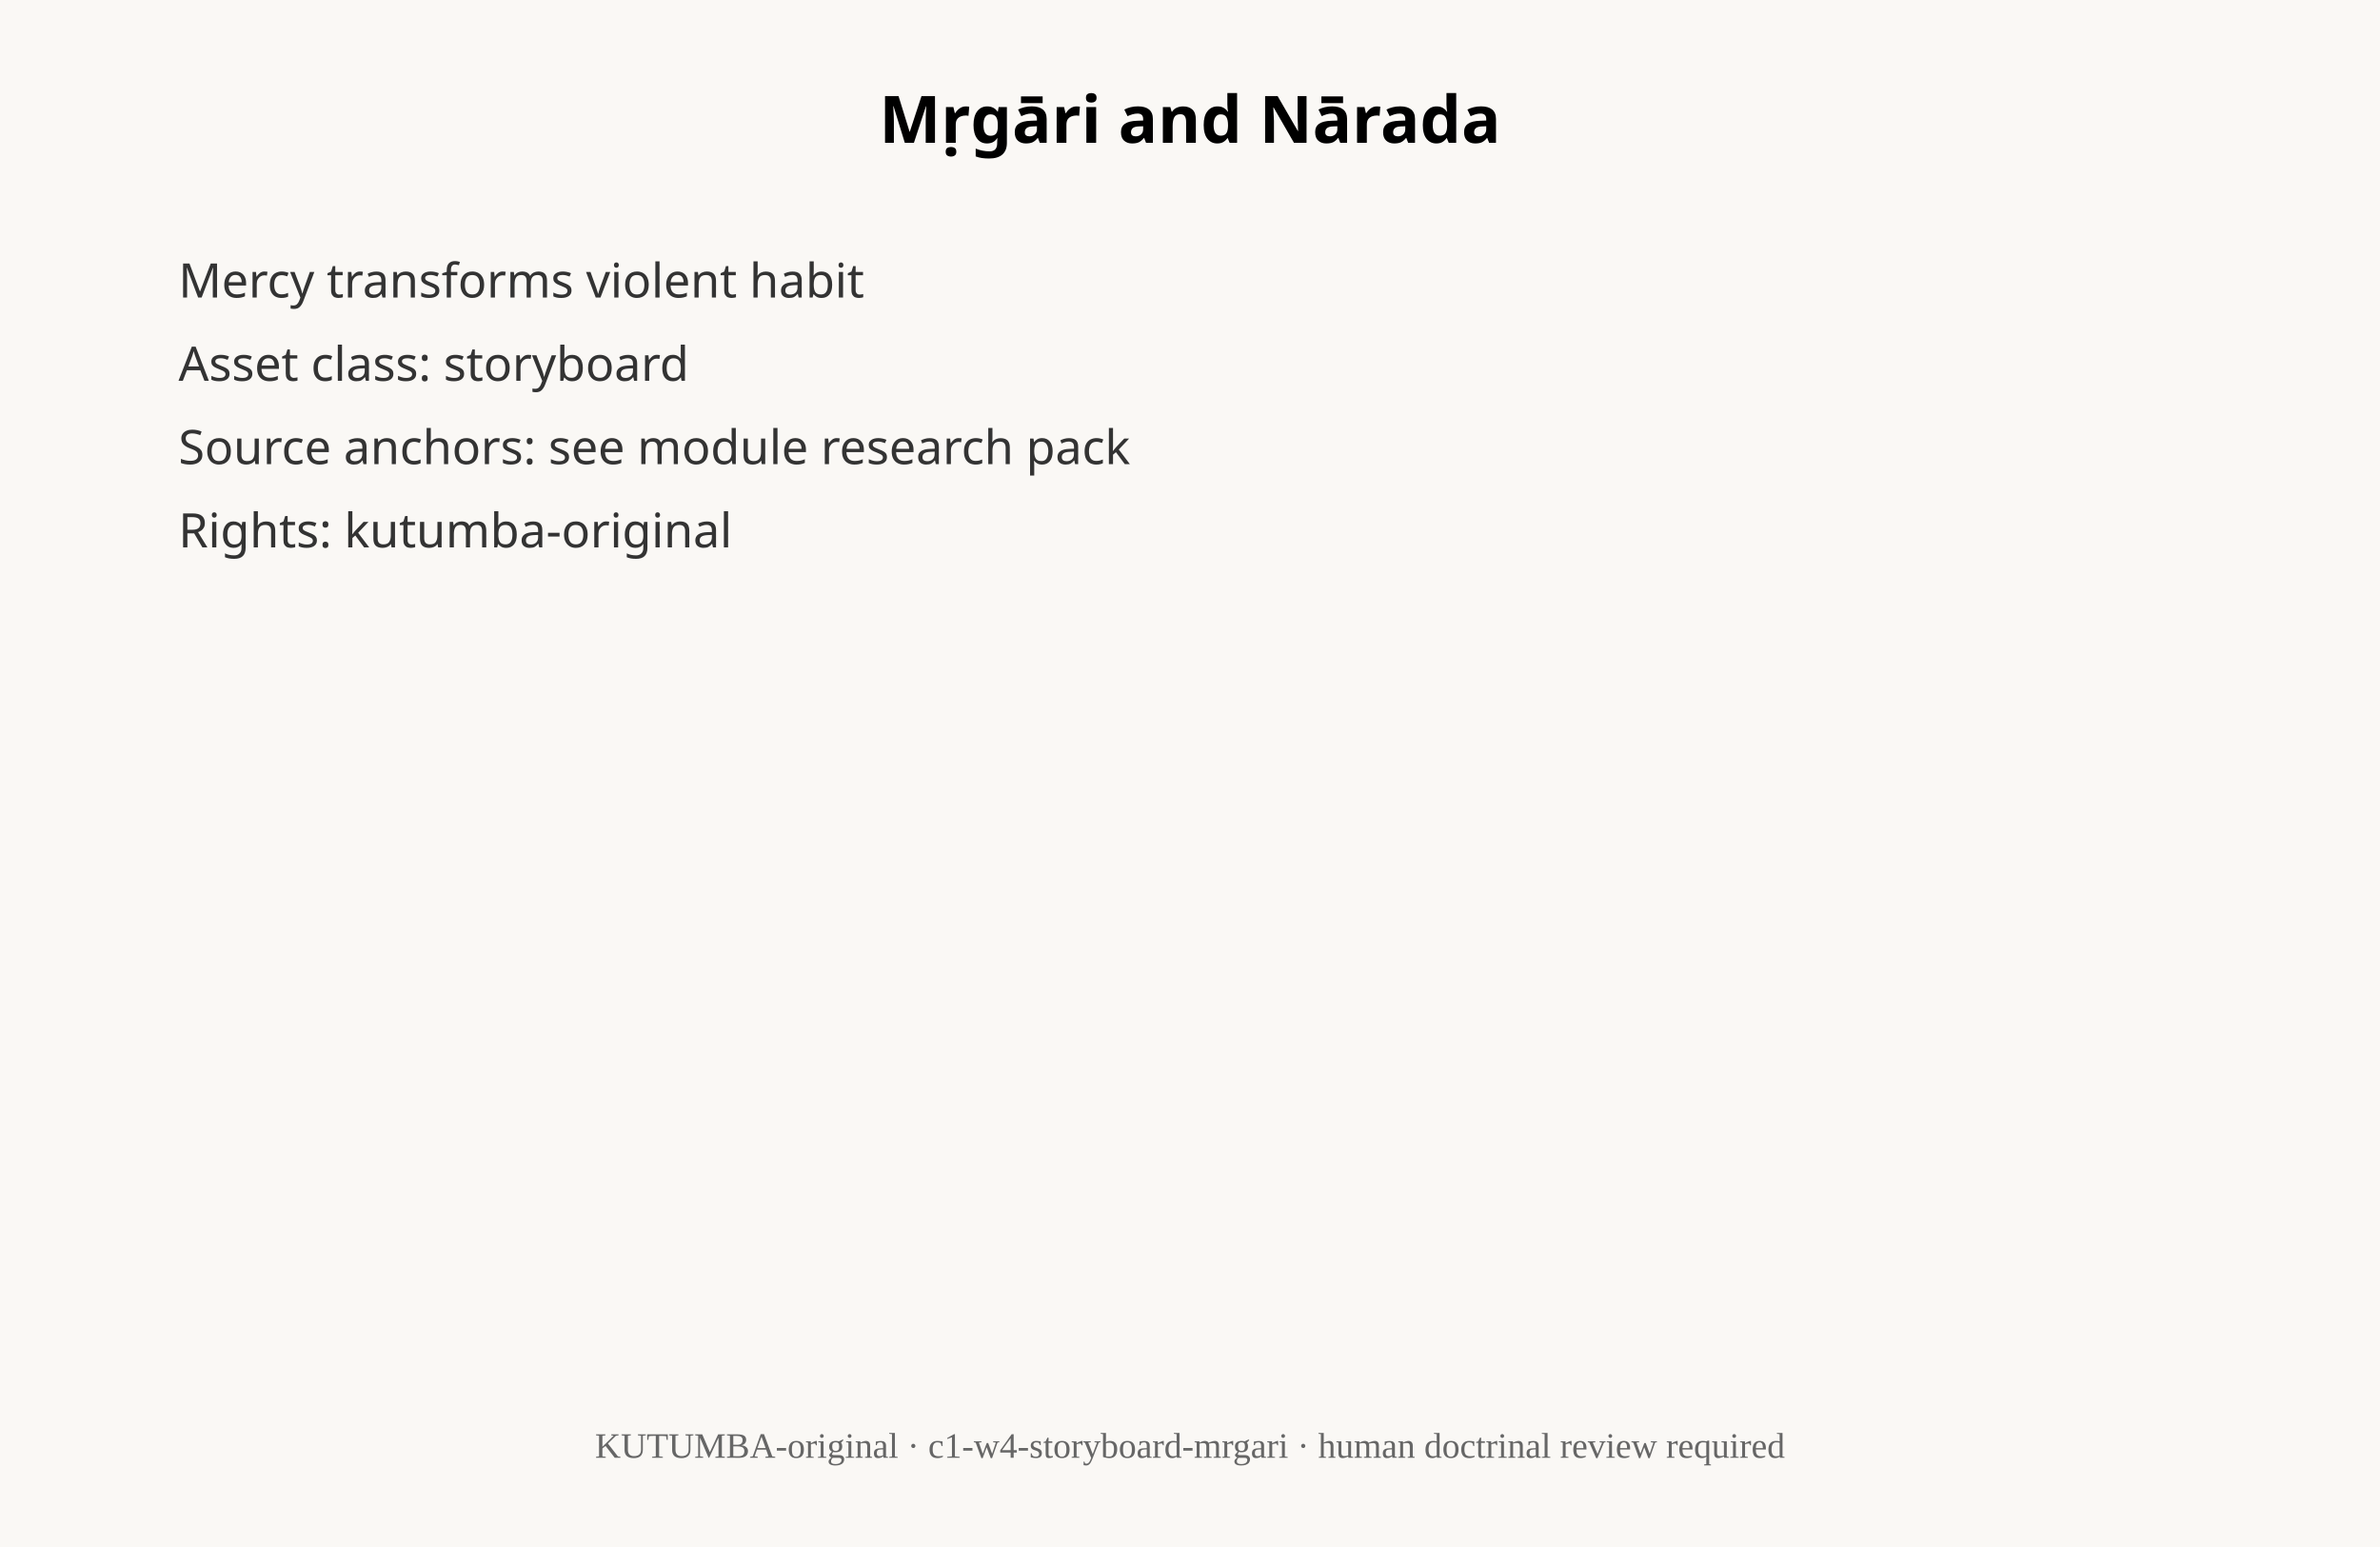
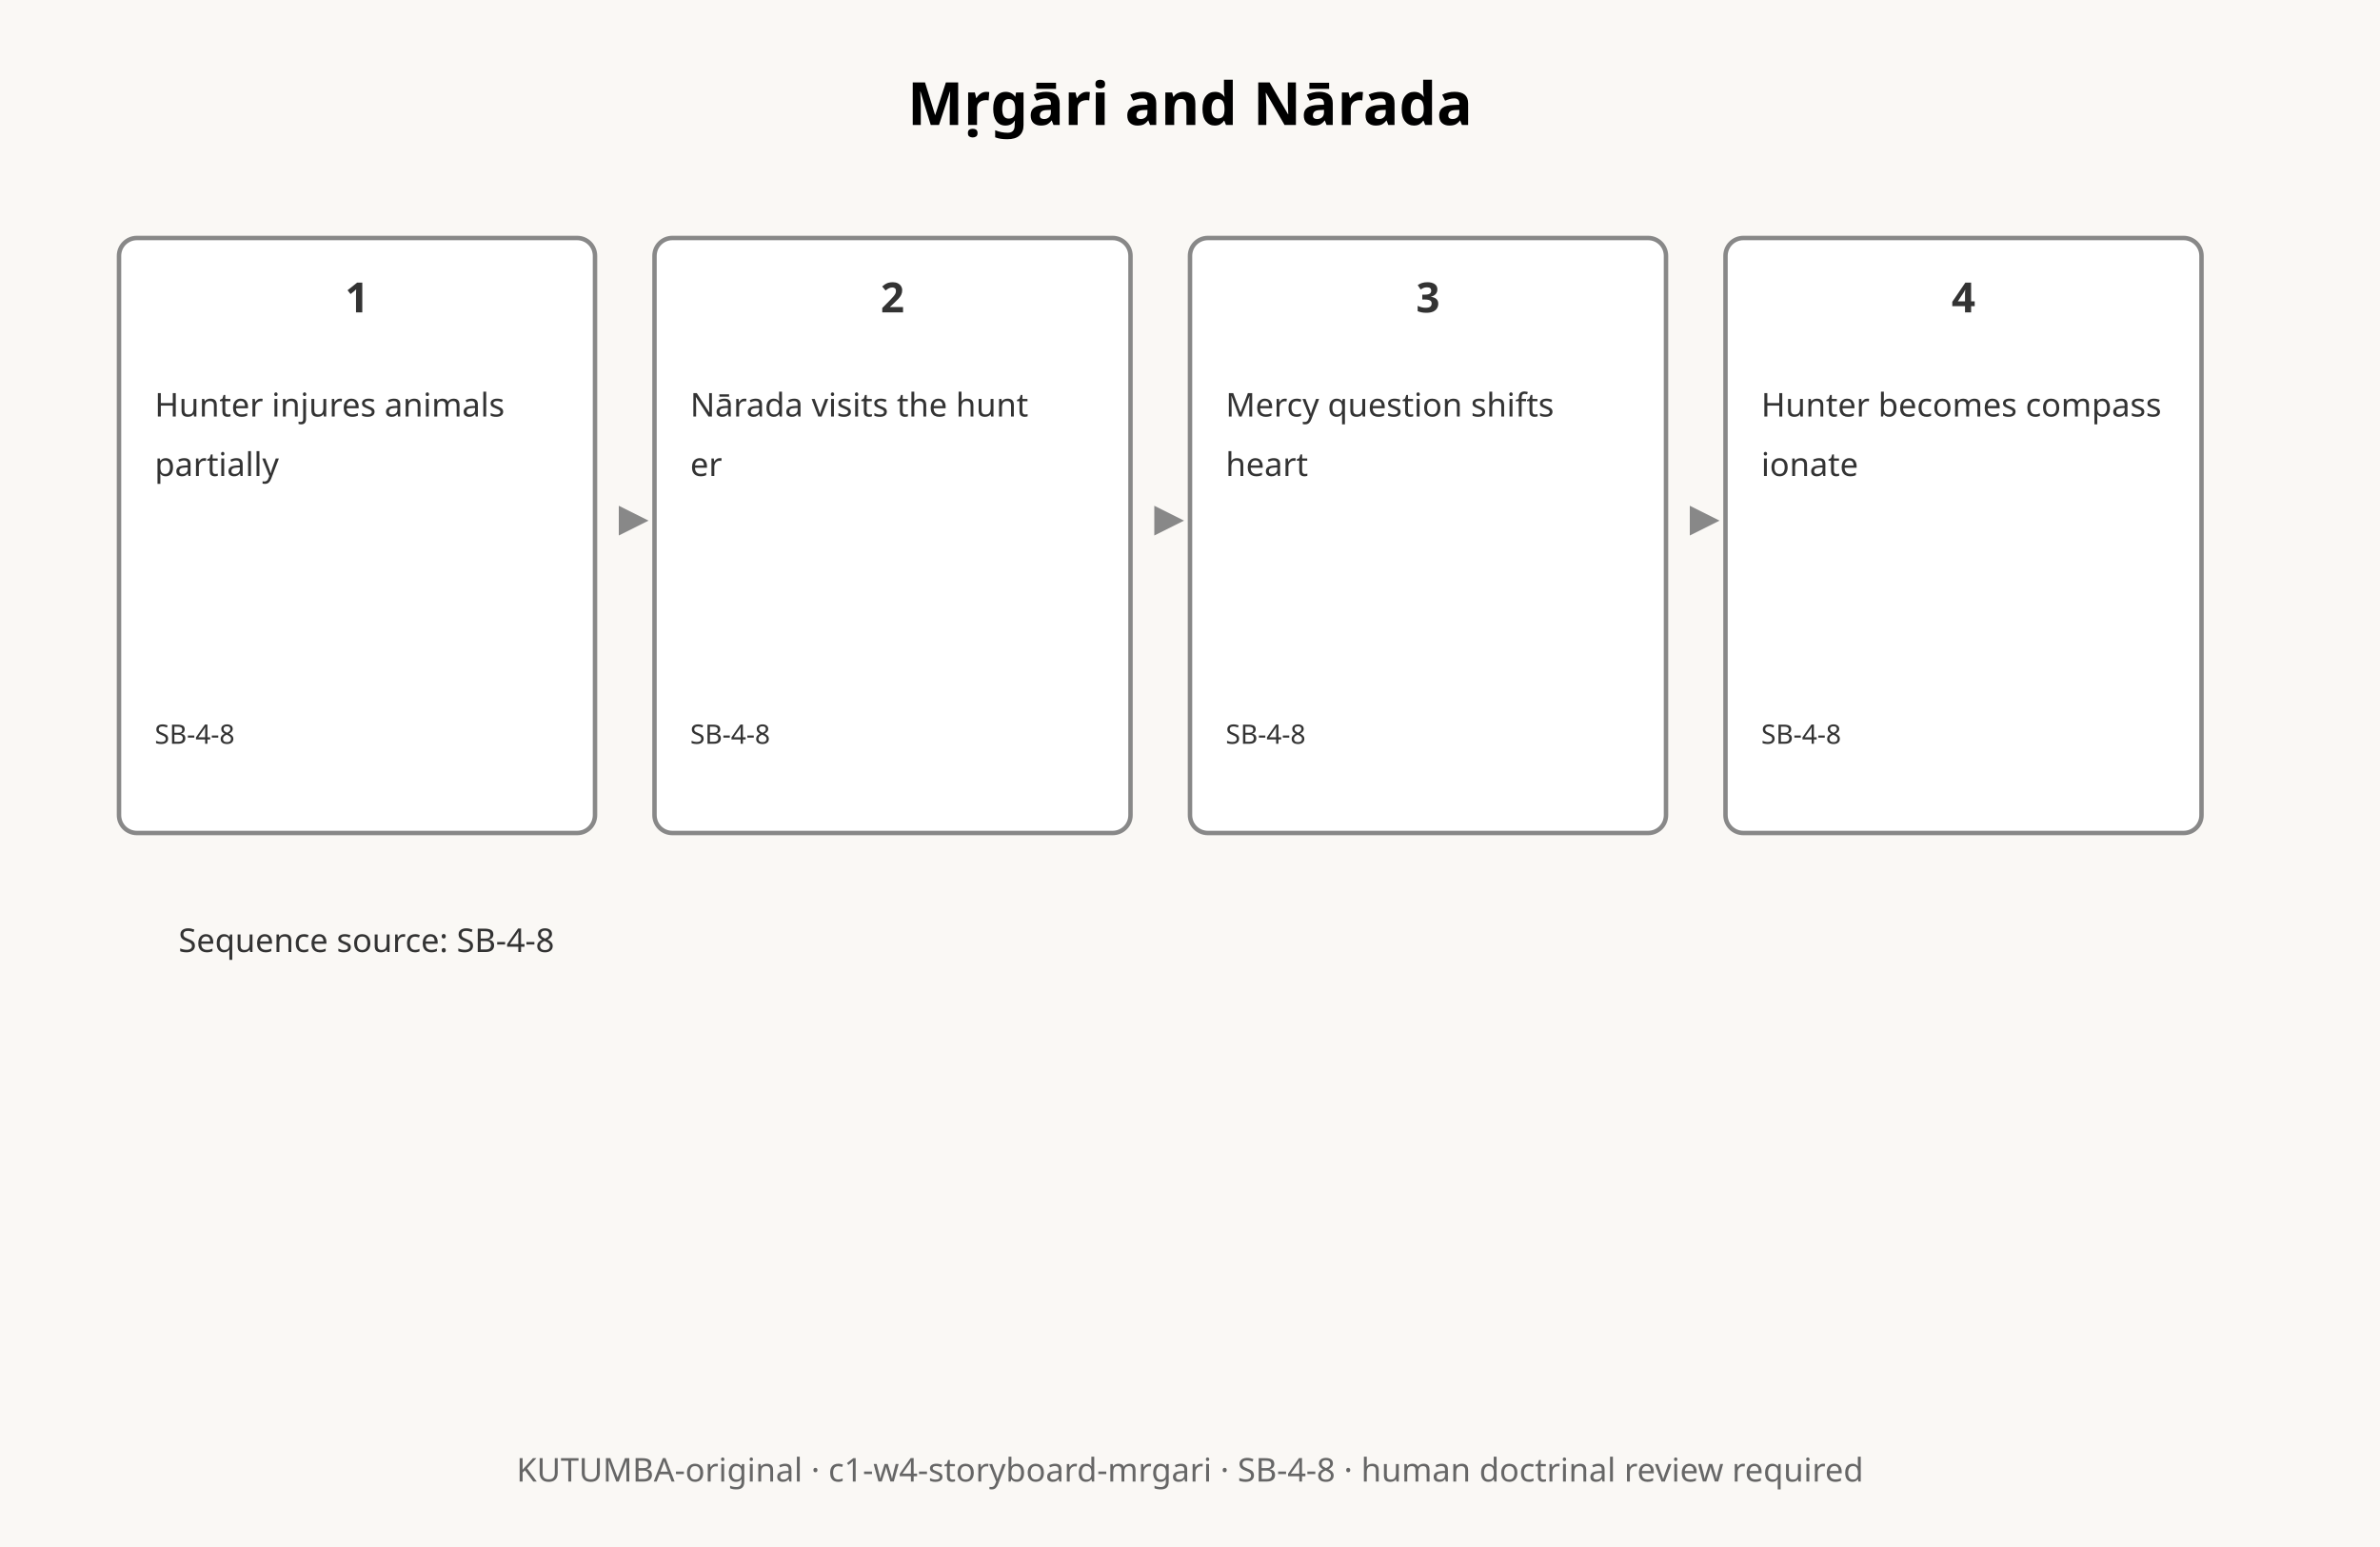
<svg xmlns="http://www.w3.org/2000/svg" viewBox="0 0 800 520" role="img">
  <rect width="800" height="520" fill="#faf8f5" />
-   <text x="400" y="48" text-anchor="middle" font-family="Segoe UI,sans-serif" font-size="22" font-weight="600">Mṛgāri and Nārada</text>
-   <text x="60" y="100" font-family="Segoe UI,sans-serif" font-size="16" fill="#333">Mercy transforms violent habit</text>
-   <text x="60" y="128" font-family="Segoe UI,sans-serif" font-size="16" fill="#333">Asset class: storyboard</text>
-   <text x="60" y="156" font-family="Segoe UI,sans-serif" font-size="16" fill="#333">Source anchors: see module research pack</text>
-   <text x="60" y="184" font-family="Segoe UI,sans-serif" font-size="16" fill="#333">Rights: kutumba-original</text>
-   <text x="400" y="490" text-anchor="middle" font-size="12" fill="#666">KUTUMBA-original · c1-w4-storyboard-mrgari · human doctrinal review required</text>
+   <text x="400" y="42" text-anchor="middle" font-family="Segoe UI,sans-serif" font-size="20" font-weight="600">Mṛgāri and Nārada</text>
+   <rect x="40" y="80" width="160" height="200" rx="6" fill="#fff" stroke="#888" stroke-width="1.5" />
+   <text x="120" y="105" text-anchor="middle" font-family="Segoe UI,sans-serif" font-size="14" font-weight="600" fill="#333">1</text>
+   <text x="52" y="140" text-anchor="start" font-family="Segoe UI,sans-serif" font-size="11" font-weight="normal" fill="#333">Hunter injures animals</text>
+   <text x="52" y="160" text-anchor="start" font-family="Segoe UI,sans-serif" font-size="11" font-weight="normal" fill="#333"> partially</text>
+   <text x="52" y="250" text-anchor="start" font-family="Segoe UI,sans-serif" font-size="9" font-weight="normal" fill="#333">SB-4-8</text>
+   <polygon points="208,170 218,175 208,180" fill="#888" />
+   <rect x="220" y="80" width="160" height="200" rx="6" fill="#fff" stroke="#888" stroke-width="1.5" />
+   <text x="300" y="105" text-anchor="middle" font-family="Segoe UI,sans-serif" font-size="14" font-weight="600" fill="#333">2</text>
+   <text x="232" y="140" text-anchor="start" font-family="Segoe UI,sans-serif" font-size="11" font-weight="normal" fill="#333">Nārada visits the hunt</text>
+   <text x="232" y="160" text-anchor="start" font-family="Segoe UI,sans-serif" font-size="11" font-weight="normal" fill="#333">er</text>
+   <text x="232" y="250" text-anchor="start" font-family="Segoe UI,sans-serif" font-size="9" font-weight="normal" fill="#333">SB-4-8</text>
+   <polygon points="388,170 398,175 388,180" fill="#888" />
+   <rect x="400" y="80" width="160" height="200" rx="6" fill="#fff" stroke="#888" stroke-width="1.5" />
+   <text x="480" y="105" text-anchor="middle" font-family="Segoe UI,sans-serif" font-size="14" font-weight="600" fill="#333">3</text>
+   <text x="412" y="140" text-anchor="start" font-family="Segoe UI,sans-serif" font-size="11" font-weight="normal" fill="#333">Mercy question shifts </text>
+   <text x="412" y="160" text-anchor="start" font-family="Segoe UI,sans-serif" font-size="11" font-weight="normal" fill="#333">heart</text>
+   <text x="412" y="250" text-anchor="start" font-family="Segoe UI,sans-serif" font-size="9" font-weight="normal" fill="#333">SB-4-8</text>
+   <polygon points="568,170 578,175 568,180" fill="#888" />
+   <rect x="580" y="80" width="160" height="200" rx="6" fill="#fff" stroke="#888" stroke-width="1.5" />
+   <text x="660" y="105" text-anchor="middle" font-family="Segoe UI,sans-serif" font-size="14" font-weight="600" fill="#333">4</text>
+   <text x="592" y="140" text-anchor="start" font-family="Segoe UI,sans-serif" font-size="11" font-weight="normal" fill="#333">Hunter becomes compass</text>
+   <text x="592" y="160" text-anchor="start" font-family="Segoe UI,sans-serif" font-size="11" font-weight="normal" fill="#333">ionate</text>
+   <text x="592" y="250" text-anchor="start" font-family="Segoe UI,sans-serif" font-size="9" font-weight="normal" fill="#333">SB-4-8</text>
+   <text x="60" y="320" text-anchor="start" font-family="Segoe UI,sans-serif" font-size="11" font-weight="normal" fill="#333">Sequence source: SB-4-8</text>
+   <text x="400" y="498" text-anchor="middle" font-family="Segoe UI,sans-serif" font-size="11" fill="#666">
+     KUTUMBA-original · c1-w4-storyboard-mrgari · SB-4-8 · human doctrinal review required
+   </text>
</svg>
